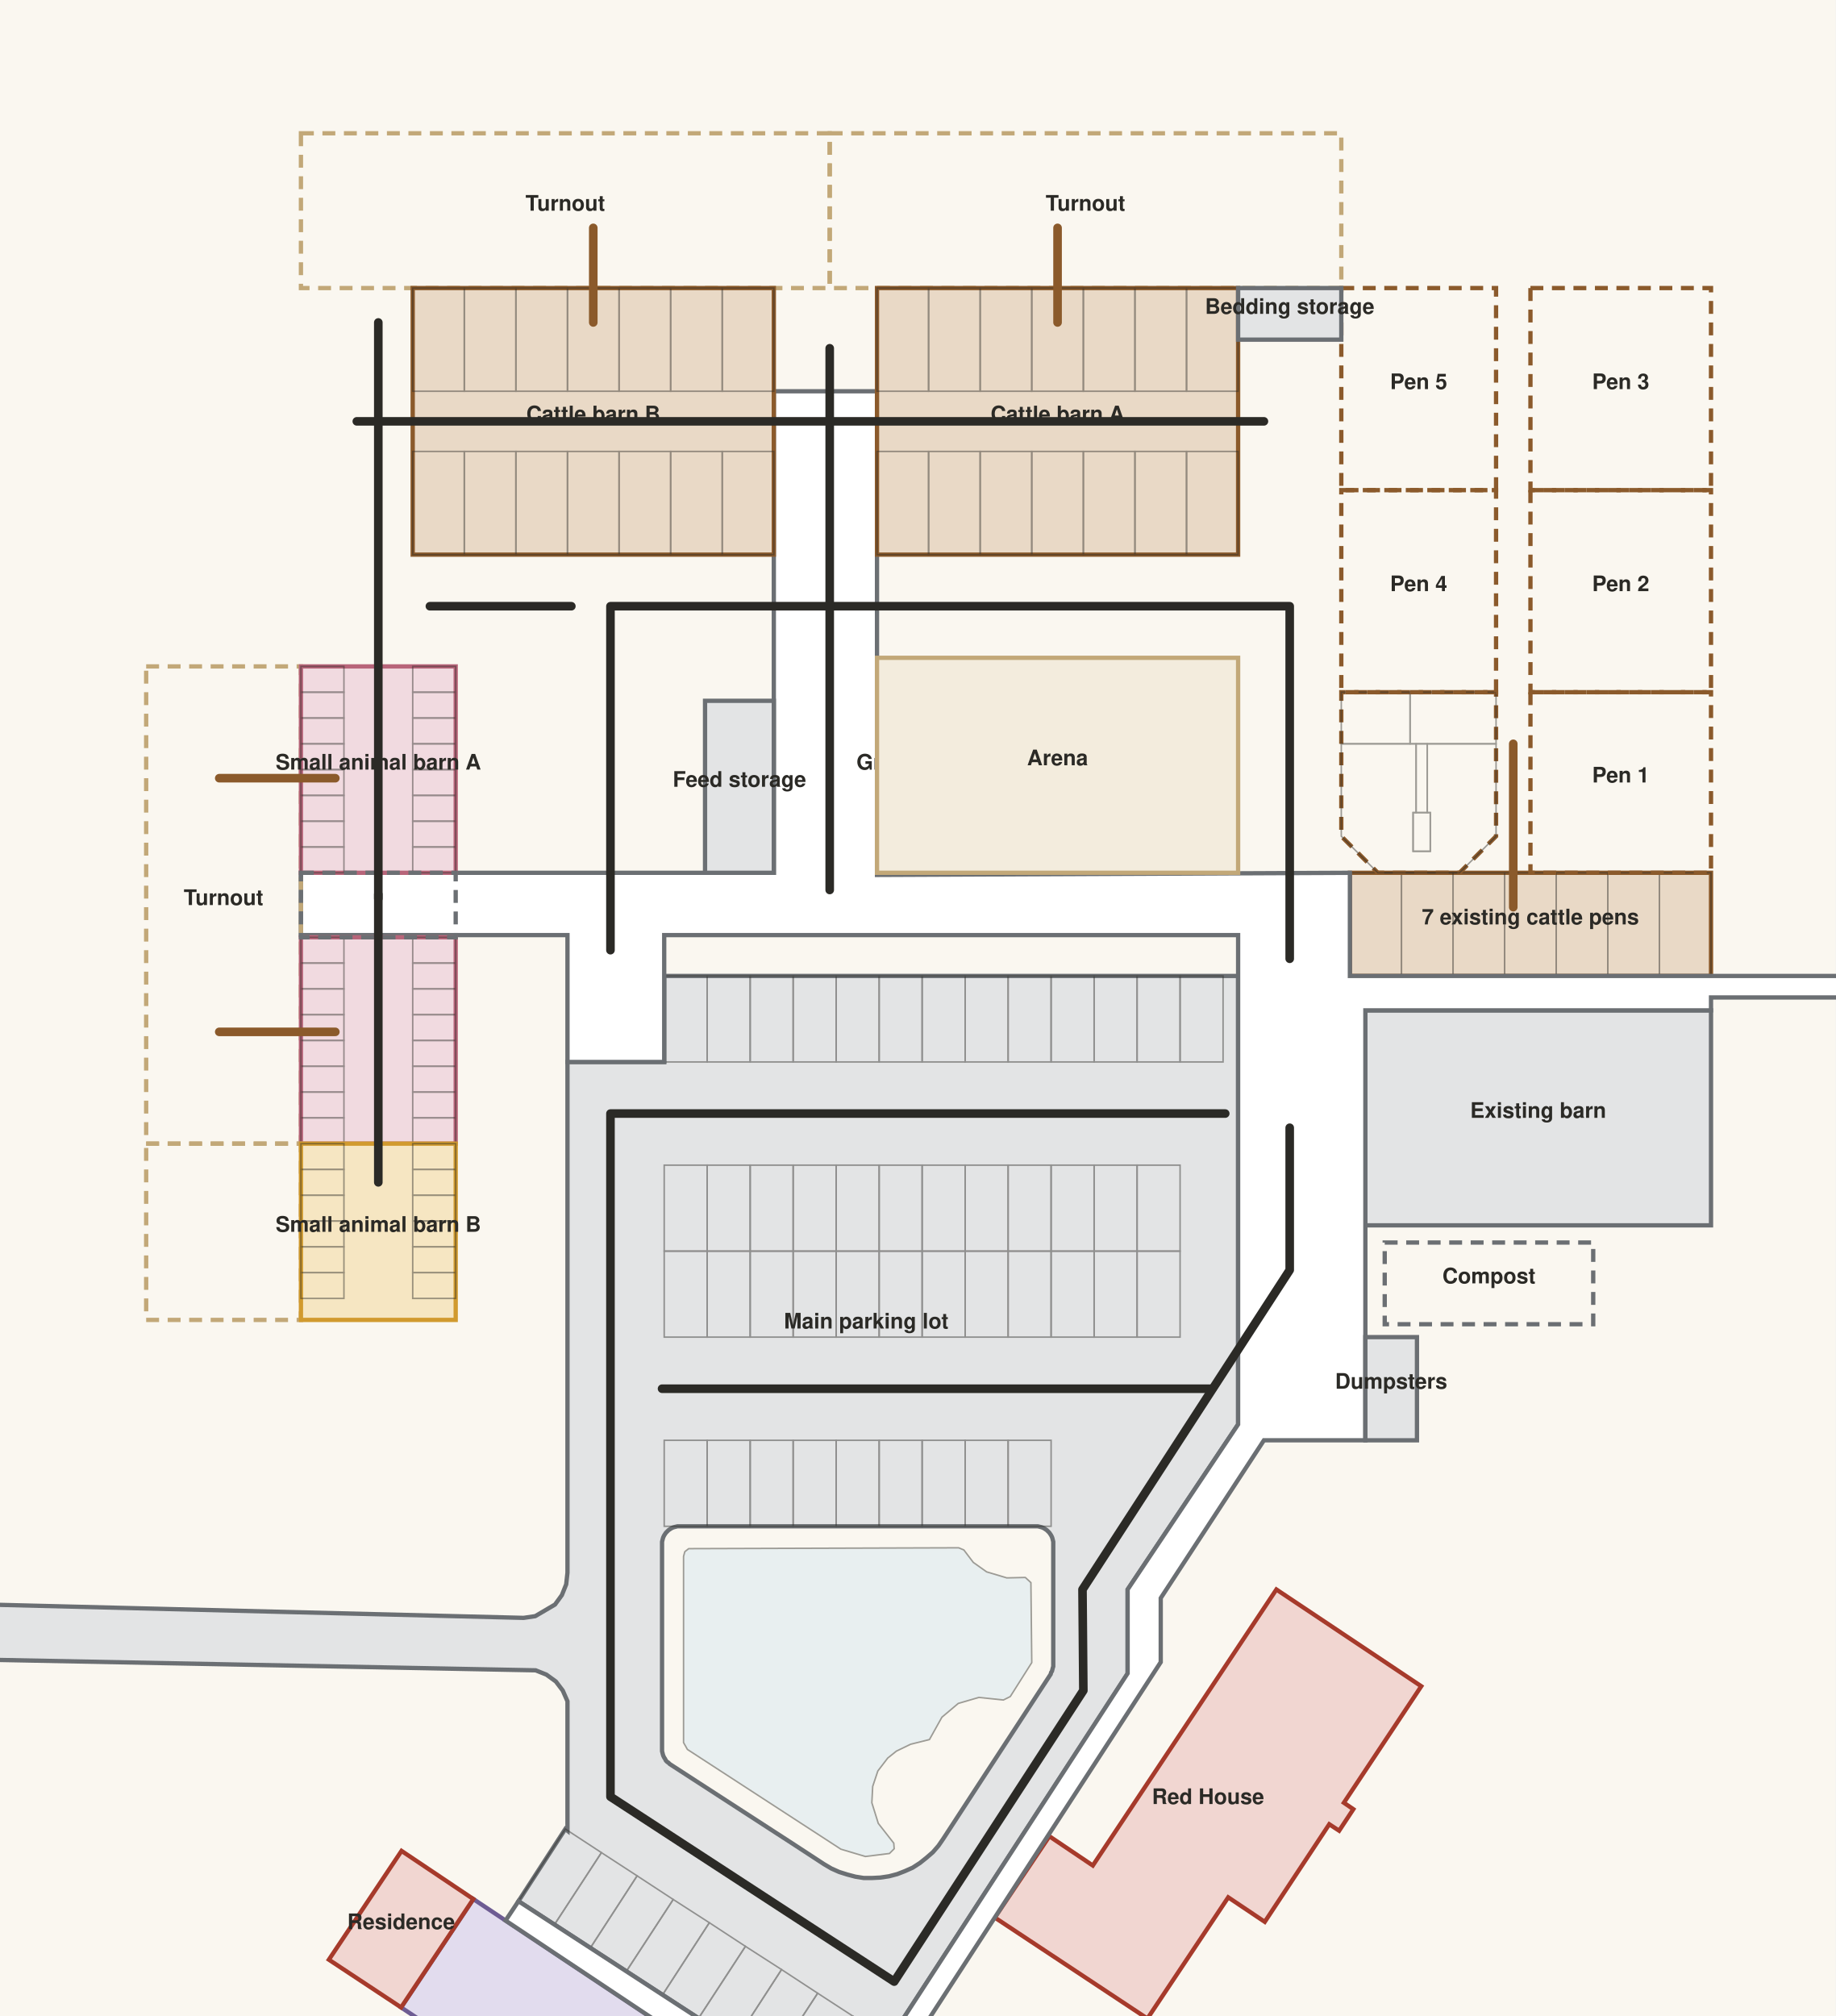
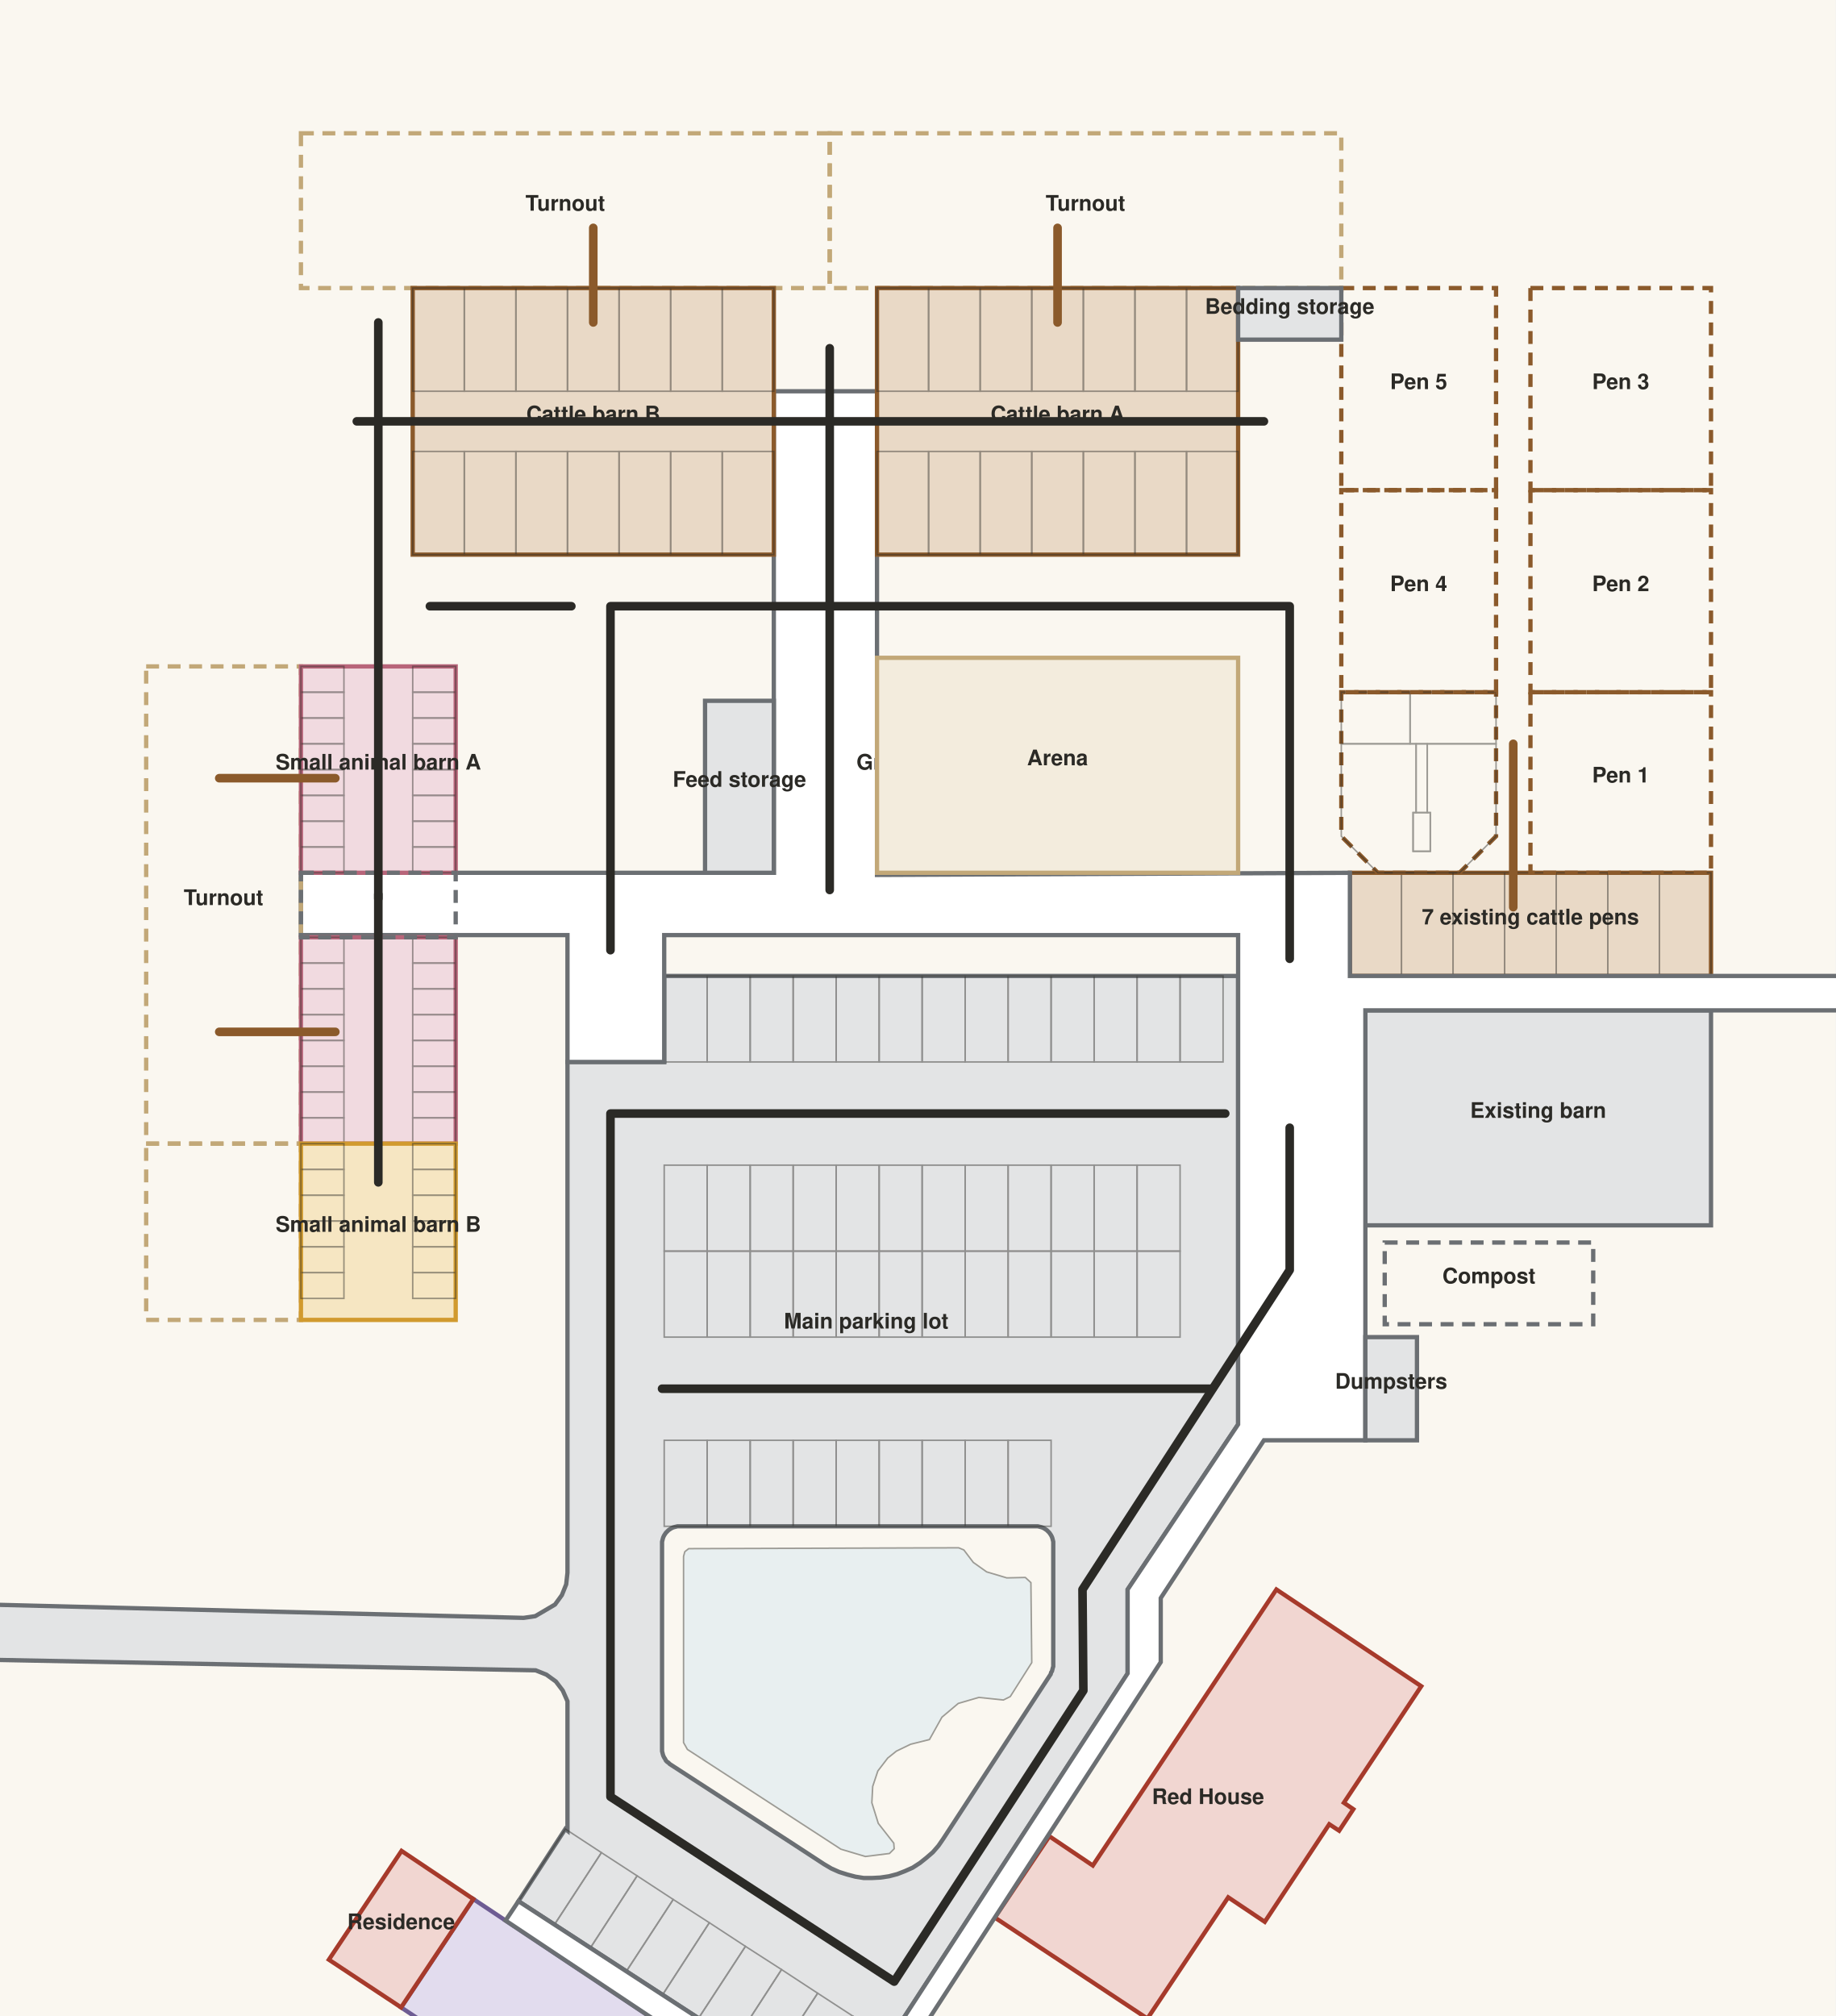
<svg xmlns="http://www.w3.org/2000/svg" viewBox="-118 13 427 468.9" font-family="Avenir Next,Helvetica,Arial,sans-serif">
  <rect x="-118" y="13" width="427" height="468.9" fill="#FAF7F0" />
  <g id="level-1">
    <g id="existing-barn">
      <rect x="199.6" y="248" width="80.4" height="50" fill="#E3E4E5" stroke="#6B6F73" stroke-width="1" />
      <text x="239.8" y="273.0" text-anchor="middle" font-size="5" font-weight="700" fill="#2B2A26">Existing barn</text>
    </g>
    <g id="existing-pens">
      <rect x="196" y="216" width="84" height="24" fill="#E9D9C6" stroke="#8B5A2B" stroke-width="1" />
      <g fill="none" stroke="#2B2A26" stroke-width=".35" opacity=".45">
        <rect x="196" y="216" width="12" height="24" />
        <rect x="208" y="216" width="12" height="24" />
        <rect x="220" y="216" width="12" height="24" />
        <rect x="232" y="216" width="12" height="24" />
        <rect x="244" y="216" width="12" height="24" />
        <rect x="256" y="216" width="12" height="24" />
        <rect x="268" y="216" width="12" height="24" />
      </g>
      <text x="238.0" y="228.0" text-anchor="middle" font-size="5" font-weight="700" fill="#2B2A26">7 existing cattle pens</text>
    </g>
    <g id="parking">
      <path fill-rule="evenodd" d="M-287.8,372.3 L-287.8,406.0 L-277.8,396.0 L6.6,401.5 L9.1,402.5 L11.3,404.1 L12.9,406.2 L14.0,408.7 L14.0,438.8 L13.5,438.4 L2.6,455.2 L78.0,504.2 L144.3,402.3 L144.3,382.7 L170.0,344.3 L170.0,240.0 L36.5,240.0 L36.5,260.0 L14.0,260.0 L14.0,378.8 L13.7,381.5 L12.7,384.0 L11.1,386.2 L6.5,388.9 L3.8,389.3 L-277.8,382.3Z M126.5,402.0 L126.7,401.7 L126.8,401.3 L126.9,400.9 L127.0,400.6 L127.0,371.6 L126.9,371.2 L126.8,370.8 L126.7,370.5 L126.5,370.1 L126.3,369.8 L126.1,369.5 L125.8,369.2 L125.5,368.9 L125.2,368.7 L124.9,368.5 L124.5,368.3 L124.2,368.2 L123.8,368.1 L123.4,368.0 L39.6,368.0 L39.2,368.1 L38.8,368.2 L38.5,368.3 L38.1,368.5 L37.8,368.7 L37.5,368.9 L37.2,369.2 L36.9,369.5 L36.7,369.8 L36.5,370.1 L36.3,370.5 L36.2,370.8 L36.1,371.2 L36.0,371.6 L36.0,420.3 L36.1,420.7 L36.2,421.1 L36.3,421.4 L36.5,421.8 L36.7,422.1 L36.9,422.5 L37.2,422.8 L37.5,423.0 L37.8,423.3 L66.2,441.7 L73.7,446.6 L75.4,447.6 L77.2,448.4 L79.1,449.0 L81.0,449.5 L82.9,449.8 L84.9,449.8 L86.8,449.7 L88.8,449.4 L90.7,448.9 L92.5,448.2 L94.3,447.4 L96.0,446.3 L97.5,445.1 L99.0,443.8 L100.3,442.3 L101.4,440.7 L110.2,427.2 L126.4,402.4Z" fill="#E3E4E5" stroke="#6B6F73" stroke-width="1" />
      <g fill="none" stroke="#2B2A26" stroke-width=".35" opacity=".45">
        <polygon points="36.5,240.0 46.5,240.0 46.5,260.0 36.5,260.0" />
        <polygon points="46.5,240.0 56.5,240.0 56.5,260.0 46.5,260.0" />
        <polygon points="56.5,240.0 66.5,240.0 66.5,260.0 56.5,260.0" />
        <polygon points="66.5,240.0 76.5,240.0 76.5,260.0 66.5,260.0" />
        <polygon points="76.5,240.0 86.5,240.0 86.5,260.0 76.5,260.0" />
        <polygon points="86.5,240.0 96.5,240.0 96.5,260.0 86.5,260.0" />
        <polygon points="96.5,240.0 106.5,240.0 106.5,260.0 96.5,260.0" />
        <polygon points="106.5,240.0 116.5,240.0 116.5,260.0 106.5,260.0" />
        <polygon points="116.5,240.0 126.5,240.0 126.5,260.0 116.5,260.0" />
        <polygon points="36.5,284.0 46.5,284.0 46.5,304.0 36.5,304.0" />
        <polygon points="46.5,284.0 56.5,284.0 56.5,304.0 46.5,304.0" />
        <polygon points="56.5,284.0 66.5,284.0 66.5,304.0 56.5,304.0" />
        <polygon points="66.5,284.0 76.5,284.0 76.5,304.0 66.5,304.0" />
        <polygon points="76.5,284.0 86.5,284.0 86.5,304.0 76.5,304.0" />
        <polygon points="86.5,284.0 96.5,284.0 96.5,304.0 86.5,304.0" />
        <polygon points="96.5,284.0 106.5,284.0 106.5,304.0 96.5,304.0" />
        <polygon points="106.5,284.0 116.5,284.0 116.5,304.0 106.5,304.0" />
        <polygon points="116.5,284.0 126.5,284.0 126.5,304.0 116.5,304.0" />
        <polygon points="36.5,304.0 46.5,304.0 46.5,324.0 36.5,324.0" />
        <polygon points="46.5,304.0 56.5,304.0 56.5,324.0 46.5,324.0" />
        <polygon points="56.5,304.0 66.5,304.0 66.5,324.0 56.5,324.0" />
        <polygon points="66.5,304.0 76.5,304.0 76.5,324.0 66.5,324.0" />
        <polygon points="76.5,304.0 86.5,304.0 86.5,324.0 76.5,324.0" />
        <polygon points="86.5,304.0 96.5,304.0 96.5,324.0 86.5,324.0" />
        <polygon points="96.5,304.0 106.5,304.0 106.5,324.0 96.5,324.0" />
        <polygon points="106.5,304.0 116.5,304.0 116.5,324.0 106.5,324.0" />
        <polygon points="116.5,304.0 126.5,304.0 126.5,324.0 116.5,324.0" />
        <polygon points="36.5,348.0 46.5,348.0 46.5,368.0 36.5,368.0" />
        <polygon points="46.5,348.0 56.5,348.0 56.5,368.0 46.5,368.0" />
        <polygon points="56.5,348.0 66.5,348.0 66.5,368.0 56.5,368.0" />
        <polygon points="66.5,348.0 76.5,348.0 76.5,368.0 66.5,368.0" />
        <polygon points="76.5,348.0 86.5,348.0 86.5,368.0 76.5,368.0" />
        <polygon points="86.5,348.0 96.5,348.0 96.5,368.0 86.5,368.0" />
        <polygon points="96.5,348.0 106.5,348.0 106.5,368.0 96.5,368.0" />
        <polygon points="106.5,348.0 116.5,348.0 116.5,368.0 106.5,368.0" />
        <polygon points="116.5,348.0 126.5,348.0 126.5,368.0 116.5,368.0" />
        <polygon points="126.5,240.0 136.5,240.0 136.5,260.0 126.5,260.0" />
        <polygon points="136.5,240.0 146.5,240.0 146.5,260.0 136.5,260.0" />
        <polygon points="146.5,240.0 156.5,240.0 156.5,260.0 146.5,260.0" />
        <polygon points="156.5,240.0 166.5,240.0 166.5,260.0 156.5,260.0" />
        <polygon points="126.5,284.0 136.5,284.0 136.5,304.0 126.5,304.0" />
        <polygon points="126.5,304.0 136.5,304.0 136.5,324.0 126.5,324.0" />
        <polygon points="136.5,284.0 146.5,284.0 146.5,304.0 136.5,304.0" />
        <polygon points="146.5,284.0 156.5,284.0 156.5,304.0 146.5,304.0" />
        <polygon points="136.5,304.0 146.5,304.0 146.5,324.0 136.5,324.0" />
        <polygon points="146.5,304.0 156.5,304.0 156.5,324.0 146.5,324.0" />
        <polygon points="13.5,438.4 21.9,443.9 11.0,460.6 2.6,455.2 13.5,438.4" />
        <polygon points="21.9,443.9 30.2,449.3 19.3,466.1 11.0,460.6 21.9,443.9" />
        <polygon points="30.2,449.3 38.6,454.8 27.7,471.5 19.3,466.1 30.2,449.3" />
        <polygon points="38.6,454.8 47.0,460.2 36.1,477.0 27.7,471.5 38.6,454.8" />
        <polygon points="47.0,460.2 55.4,465.7 44.5,482.4 36.1,477.0 47.0,460.2" />
        <polygon points="55.4,465.7 63.8,471.1 52.9,487.9 44.5,482.4 55.4,465.7" />
        <polygon points="63.8,471.1 72.2,476.6 61.3,493.3 52.9,487.9 63.8,471.1" />
        <polygon points="72.2,476.6 80.5,482.0 69.6,498.8 61.3,493.3 72.2,476.6" />
        <polygon points="80.5,482.0 88.9,487.5 78.0,504.2 69.6,498.8 80.5,482.0" />
        <polygon points="41.0,418.3 41.9,419.9 77.6,443.1 83.3,444.8 88.9,444.1 90.0,443.0 89.9,441.7 86.3,437.1 84.8,432.3 85.0,428.5 86.2,424.9 88.5,421.9 90.5,420.3 93.8,418.7 98.2,417.6 101.1,412.4 104.9,409.2 109.7,407.8 115.4,408.4 117.0,407.6 122.0,399.7 121.8,381.1 120.5,379.9 116.2,380.0 111.5,378.6 108.4,376.4 106.2,373.5 105.0,373.0 42.2,373.2 41.3,373.9 41.0,375.0 41.0,418.3" fill="#D3E5EF" />
      </g>
      <text x="83.5" y="322.0" text-anchor="middle" font-size="5" font-weight="700" fill="#2B2A26">Main parking lot</text>
    </g>
    <g id="existing-red-house">
      <polygon points="167.7,454.3 176.2,460.0 191.2,437.3 193.5,438.8 196.8,433.8 194.6,432.3 212.6,405.2 178.9,382.7 136.2,446.9 126.1,440.1 113.4,459.0 148.9,482.5" fill="#F1D6D1" stroke="#A63A2B" stroke-width="1" />
      <text x="163.0" y="432.6" text-anchor="middle" font-size="5" font-weight="700" fill="#2B2A26">Red House</text>
    </g>
    <g id="horticulture">
      <polygon points="-7.9,454.7 75.0,509.9 58.2,535.2 -24.7,479.9" fill="#E2DCEE" stroke="#6E5C93" stroke-width="1" />
      <text x="25.15" y="494.95" text-anchor="middle" font-size="5" font-weight="700" fill="#2B2A26">Horticulture area</text>
    </g>
    <g id="residence">
      <polygon points="-24.6,443.5 -7.9,454.7 -24.7,479.9 -41.5,468.8" fill="#F1D6D1" stroke="#A63A2B" stroke-width="1" />
      <text x="-24.7" y="461.7" text-anchor="middle" font-size="5" font-weight="700" fill="#2B2A26">Residence</text>
    </g>
    <g id="handling">
      <polygon points="230.0,174.0 194.0,174.0 194.0,207.5 202.5,216.0 221.5,216.0 230.0,207.5 230.0,174.0" fill="none" stroke="#8B5A2B" stroke-width="1" stroke-dasharray="3 2" />
      <g fill="none" stroke="#2B2A26" stroke-width=".35" opacity=".45">
        <polygon points="230,186 214,186 214,202 214.7,202 214.7,211 210.7,211 210.7,202 211.4,202 211.4,186 194,186 194,207.5 202.5,216 221.5,216 230,207.5" />
        <rect x="194" y="174" width="16" height="12" />
        <rect x="210" y="174" width="20" height="12" />
        <rect x="211.4" y="186" width="2.6" height="16" />
        <rect x="210.7" y="202" width="4" height="9" />
      </g>
      <text x="212.0" y="195.0" text-anchor="middle" font-size="5" font-weight="700" fill="#2B2A26" />
    </g>
    <g id="holding-5">
      <rect x="194.0" y="80.0" width="36.0" height="47.0" fill="none" stroke="#8B5A2B" stroke-width="1" stroke-dasharray="3 2" />
      <text x="212.0" y="103.5" text-anchor="middle" font-size="5" font-weight="700" fill="#2B2A26">Pen 5</text>
    </g>
    <g id="holding-4">
      <rect x="194.0" y="127.0" width="36.0" height="47.0" fill="none" stroke="#8B5A2B" stroke-width="1" stroke-dasharray="3 2" />
      <text x="212.0" y="150.5" text-anchor="middle" font-size="5" font-weight="700" fill="#2B2A26">Pen 4</text>
    </g>
    <g id="holding-3">
      <rect x="238.0" y="80.0" width="42.0" height="47.0" fill="none" stroke="#8B5A2B" stroke-width="1" stroke-dasharray="3 2" />
      <text x="259.0" y="103.5" text-anchor="middle" font-size="5" font-weight="700" fill="#2B2A26">Pen 3</text>
    </g>
    <g id="holding-2">
      <rect x="238.0" y="127.0" width="42.0" height="47.0" fill="none" stroke="#8B5A2B" stroke-width="1" stroke-dasharray="3 2" />
      <text x="259.0" y="150.5" text-anchor="middle" font-size="5" font-weight="700" fill="#2B2A26">Pen 2</text>
    </g>
    <g id="holding-1">
      <rect x="238.0" y="174.0" width="42.0" height="42.0" fill="none" stroke="#8B5A2B" stroke-width="1" stroke-dasharray="3 2" />
      <text x="259.0" y="195.0" text-anchor="middle" font-size="5" font-weight="700" fill="#2B2A26">Pen 1</text>
    </g>
    <g id="walk">
-       <polygon points="-48.0,216.0 -48.0,216.0 -48.0,230.5 -48.0,230.5 -48.0,230.5 14.0,230.5 14.0,230.5 14.0,230.5 14.0,230.5 14.0,230.5 14.0,230.5 14.0,230.5 14.0,230.5 14.0,230.5 14.0,230.5 14.0,230.5 14.0,230.5 14.0,230.5 14.0,230.5 14.0,230.5 14.0,230.5 14.0,230.5 14.0,260.0 14.0,260.0 14.0,260.0 36.5,260.0 36.5,260.0 36.5,260.0 36.5,230.5 36.5,230.5 36.5,230.5 36.5,230.5 36.5,230.5 36.5,230.5 36.5,230.5 36.5,230.5 36.5,230.5 36.5,230.5 36.5,230.5 36.5,230.5 36.5,230.5 36.5,230.5 36.5,230.5 36.5,230.5 36.5,230.5 170.0,230.5 170.0,230.5 170.0,230.5 170.0,230.5 170.0,230.5 170.0,230.5 170.0,230.5 170.0,230.5 170.0,230.5 170.0,230.5 170.0,230.5 170.0,230.5 170.0,230.5 170.0,230.5 170.0,230.5 170.0,230.5 170.0,230.5 170.0,344.3 170.0,344.3 170.0,344.3 170.0,344.3 170.0,344.3 170.0,344.3 170.0,344.3 144.3,382.7 144.3,382.7 144.3,382.7 144.3,402.2 144.3,402.2 144.3,402.2 144.3,402.2 144.3,402.2 144.3,402.2 144.3,402.2 78.0,504.2 78.0,504.2 78.0,504.2 78.0,504.2 78.0,504.2 78.0,504.2 78.0,504.2 78.0,504.2 78.0,504.2 78.0,504.2 78.0,504.2 78.0,504.2 78.0,504.2 78.0,504.2 78.0,504.2 78.0,504.2 78.0,504.2 2.6,455.2 2.6,455.2 2.6,455.2 -0.4,459.7 -0.4,459.7 -0.4,459.7 78.7,512.4 78.7,512.4 78.7,512.4 152.0,399.6 152.0,399.6 152.0,399.6 152.0,384.7 152.0,384.7 152.0,384.7 152.0,384.7 152.0,384.7 152.0,384.7 152.0,384.7 176.0,348.0 176.0,348.0 176.0,348.0 176.0,348.0 176.0,348.0 176.0,348.0 176.0,348.0 176.0,348.0 176.0,348.0 176.0,348.0 176.0,348.0 199.6,348.0 199.6,348.0 199.6,348.0 199.6,248.0 199.6,248.0 199.6,248.0 199.6,248.0 199.6,248.0 199.6,248.0 199.6,248.0 199.6,248.0 199.6,248.0 199.6,248.0 199.6,248.0 199.6,248.0 199.6,248.0 199.6,248.0 199.6,248.0 199.6,248.0 199.6,248.0 280.0,248.0 280.0,248.0 280.0,248.0 280.0,245.0 280.0,245.0 280.0,245.0 280.0,245.0 280.0,245.0 280.0,245.0 280.0,245.0 280.0,245.0 280.0,245.0 280.0,245.0 280.0,245.0 280.0,245.0 280.0,245.0 280.0,245.0 280.0,245.0 280.0,245.0 280.0,245.0 376.5,245.0 376.5,245.0 376.5,245.0 383.9,240.0 383.9,240.0 383.9,240.0 196.0,240.0 196.0,240.0 196.0,240.0 196.0,240.0 196.0,240.0 196.0,240.0 196.0,240.0 196.0,240.0 196.0,240.0 196.0,240.0 196.0,240.0 196.0,240.0 196.0,240.0 196.0,240.0 196.0,240.0 196.0,240.0 196.0,240.0 196.0,216.0 196.0,216.0 196.0,216.0 86.0,216.5 86.0,216.5 86.0,216.5 86.0,216.5 86.0,216.5 86.0,216.5 86.0,216.5 86.0,216.5 86.0,216.5 86.0,216.5 86.0,216.5 86.0,216.5 86.0,216.5 86.0,216.5 86.0,216.5 86.0,216.5 86.0,216.5 86.0,104.0 86.0,104.0 86.0,104.0 62.0,104.0 62.0,104.0 62.0,104.0 62.0,216.0 62.0,216.0 62.0,216.0 62.0,216.0 62.0,216.0 62.0,216.0 62.0,216.0 62.0,216.0 62.0,216.0 62.0,216.0 62.0,216.0 62.0,216.0 62.0,216.0 62.0,216.0 62.0,216.0 62.0,216.0 62.0,216.0 -48.0,216.0" fill="#fff" stroke="#6B6F73" stroke-width="1" />
+       <polygon points="-48.0,216.0 -48.0,216.0 -48.0,230.5 -48.0,230.5 -48.0,230.5 14.0,230.5 14.0,230.5 14.0,230.5 14.0,230.5 14.0,230.5 14.0,230.5 14.0,230.5 14.0,230.5 14.0,230.5 14.0,230.5 14.0,230.5 14.0,230.5 14.0,230.5 14.0,230.5 14.0,230.5 14.0,230.5 14.0,230.5 14.0,260.0 14.0,260.0 14.0,260.0 36.5,260.0 36.5,260.0 36.5,260.0 36.5,230.5 36.5,230.5 36.5,230.5 36.5,230.5 36.5,230.5 36.5,230.5 36.5,230.5 36.5,230.5 36.5,230.5 36.5,230.5 36.5,230.5 36.5,230.5 36.5,230.5 36.5,230.5 36.5,230.5 36.5,230.5 36.5,230.5 170.0,230.5 170.0,230.5 170.0,230.5 170.0,230.5 170.0,230.5 170.0,230.5 170.0,230.5 170.0,230.5 170.0,230.5 170.0,230.5 170.0,230.5 170.0,230.5 170.0,230.5 170.0,230.5 170.0,230.5 170.0,230.5 170.0,230.5 170.0,344.3 170.0,344.3 170.0,344.3 170.0,344.3 170.0,344.3 170.0,344.3 170.0,344.3 144.3,382.7 144.3,382.7 144.3,382.7 144.3,402.2 144.3,402.2 144.3,402.2 144.3,402.2 144.3,402.2 144.3,402.2 144.3,402.2 78.0,504.2 78.0,504.2 78.0,504.2 78.0,504.2 78.0,504.2 78.0,504.2 78.0,504.2 78.0,504.2 78.0,504.2 78.0,504.2 78.0,504.2 78.0,504.2 78.0,504.2 78.0,504.2 78.0,504.2 78.0,504.2 78.0,504.2 2.6,455.2 2.6,455.2 2.6,455.2 -0.4,459.7 -0.4,459.7 -0.4,459.7 78.7,512.4 78.7,512.4 78.7,512.4 152.0,399.6 152.0,399.6 152.0,399.6 152.0,384.7 152.0,384.7 152.0,384.7 152.0,384.7 152.0,384.7 152.0,384.7 152.0,384.7 176.0,348.0 176.0,348.0 176.0,348.0 176.0,348.0 176.0,348.0 176.0,348.0 176.0,348.0 176.0,348.0 176.0,348.0 176.0,348.0 176.0,348.0 199.6,348.0 199.6,348.0 199.6,348.0 199.6,248.0 199.6,248.0 199.6,248.0 199.6,248.0 199.6,248.0 199.6,248.0 199.6,248.0 199.6,248.0 199.6,248.0 199.6,248.0 199.6,248.0 199.6,248.0 199.6,248.0 199.6,248.0 199.6,248.0 199.6,248.0 199.6,248.0 372.1,248.0 372.1,248.0 372.1,248.0 383.9,240.0 383.9,240.0 383.9,240.0 196.0,240.0 196.0,240.0 196.0,240.0 196.0,240.0 196.0,240.0 196.0,240.0 196.0,240.0 196.0,240.0 196.0,240.0 196.0,240.0 196.0,240.0 196.0,240.0 196.0,240.0 196.0,240.0 196.0,240.0 196.0,240.0 196.0,240.0 196.0,216.0 196.0,216.0 196.0,216.0 86.0,216.5 86.0,216.5 86.0,216.5 86.0,216.5 86.0,216.5 86.0,216.5 86.0,216.5 86.0,216.5 86.0,216.5 86.0,216.5 86.0,216.5 86.0,216.5 86.0,216.5 86.0,216.5 86.0,216.5 86.0,216.5 86.0,216.5 86.0,104.0 86.0,104.0 86.0,104.0 62.0,104.0 62.0,104.0 62.0,104.0 62.0,216.0 62.0,216.0 62.0,216.0 62.0,216.0 62.0,216.0 62.0,216.0 62.0,216.0 62.0,216.0 62.0,216.0 62.0,216.0 62.0,216.0 62.0,216.0 62.0,216.0 62.0,216.0 62.0,216.0 62.0,216.0 62.0,216.0 -48.0,216.0" fill="#fff" stroke="#6B6F73" stroke-width="1" />
      <text x="167.95" y="308.2" text-anchor="middle" font-size="5" font-weight="700" fill="#2B2A26" />
    </g>
    <g id="compost">
      <rect x="204.1" y="302.0" width="48.5" height="19.0" fill="none" stroke="#6B6F73" stroke-width="1" stroke-dasharray="3 2" />
      <text x="228.35" y="311.5" text-anchor="middle" font-size="5" font-weight="700" fill="#2B2A26">Compost</text>
    </g>
    <g id="dumpster">
      <rect x="199.6" y="324.0" width="12.0" height="24.0" fill="#E3E4E5" stroke="#6B6F73" stroke-width="1" />
      <text x="205.6" y="336.0" text-anchor="middle" font-size="5" font-weight="700" fill="#2B2A26">Dumpsters</text>
    </g>
    <g id="existing-poultry">
      <polygon points="428.9,273.3 399.4,230.0 365.4,253.2 394.9,296.5" fill="#F6E6C2" stroke="#D19A2E" stroke-width="1" />
      <text x="397.15" y="263.25" text-anchor="middle" font-size="5" font-weight="700" fill="#2B2A26">Poultry</text>
    </g>
  </g>
  <g id="level-2">
    <g id="turnout-cattle-a">
      <rect x="75.0" y="44.0" width="119.0" height="36.0" fill="none" stroke="#C2A878" stroke-width="1" stroke-dasharray="3 2" />
      <text x="134.5" y="62.0" text-anchor="middle" font-size="5" font-weight="700" fill="#2B2A26">Turnout</text>
    </g>
    <g id="turnout-small-a">
      <rect x="-84.0" y="168.0" width="36.0" height="111.0" fill="none" stroke="#C2A878" stroke-width="1" stroke-dasharray="3 2" />
      <text x="-66.0" y="223.5" text-anchor="middle" font-size="5" font-weight="700" fill="#2B2A26">Turnout</text>
    </g>
    <g id="cattle-a">
      <rect x="86.0" y="80.0" width="84.0" height="62.0" fill="#E9D9C6" stroke="#8B5A2B" stroke-width="1" />
      <g fill="none" stroke="#2B2A26" stroke-width=".35" opacity=".45">
        <rect x="86.0" y="80.0" width="12" height="24" />
        <rect x="98.0" y="80.0" width="12" height="24" />
        <rect x="110.0" y="80.0" width="12" height="24" />
        <rect x="122.0" y="80.0" width="12" height="24" />
        <rect x="134.0" y="80.0" width="12" height="24" />
        <rect x="146.0" y="80.0" width="12" height="24" />
        <rect x="158.0" y="80.0" width="12" height="24" />
        <rect x="86.0" y="118.0" width="12" height="24" />
        <rect x="98.0" y="118.0" width="12" height="24" />
        <rect x="110.0" y="118.0" width="12" height="24" />
        <rect x="122.0" y="118.0" width="12" height="24" />
        <rect x="134.0" y="118.0" width="12" height="24" />
        <rect x="146.0" y="118.0" width="12" height="24" />
        <rect x="158.0" y="118.0" width="12" height="24" />
      </g>
      <text x="128.0" y="111.0" text-anchor="middle" font-size="5" font-weight="700" fill="#2B2A26">Cattle barn A</text>
    </g>
    <g id="feed">
      <rect x="46.0" y="176.0" width="16.0" height="40.0" fill="#E3E4E5" stroke="#6B6F73" stroke-width="1" />
      <text x="54.0" y="196.0" text-anchor="middle" font-size="5" font-weight="700" fill="#2B2A26">Feed storage</text>
    </g>
    <g id="small-a">
      <rect x="-48.0" y="168.0" width="36.0" height="48.0" fill="#F1DAE0" stroke="#B8657A" stroke-width="1" />
      <g fill="none" stroke="#2B2A26" stroke-width=".35" opacity=".45">
        <rect x="-48.0" y="168.0" width="10" height="6" />
        <rect x="-48.0" y="174.0" width="10" height="6" />
        <rect x="-48.0" y="180.0" width="10" height="6" />
        <rect x="-48.0" y="186.0" width="10" height="6" />
        <rect x="-48.0" y="192.0" width="10" height="6" />
        <rect x="-48.0" y="198.0" width="10" height="6" />
        <rect x="-48.0" y="204.0" width="10" height="6" />
        <rect x="-48.0" y="210.0" width="10" height="6" />
        <rect x="-22.0" y="168.0" width="10" height="6" />
        <rect x="-22.0" y="174.0" width="10" height="6" />
        <rect x="-22.0" y="180.0" width="10" height="6" />
        <rect x="-22.0" y="186.0" width="10" height="6" />
        <rect x="-22.0" y="192.0" width="10" height="6" />
        <rect x="-22.0" y="198.0" width="10" height="6" />
        <rect x="-22.0" y="204.0" width="10" height="6" />
        <rect x="-22.0" y="210.0" width="10" height="6" />
      </g>
      <text x="-30.0" y="192.0" text-anchor="middle" font-size="5" font-weight="700" fill="#2B2A26">Small animal barn A</text>
    </g>
    <g id="small-a2">
      <rect x="-48.0" y="231.0" width="36.0" height="48.0" fill="#F1DAE0" stroke="#B8657A" stroke-width="1" />
      <g fill="none" stroke="#2B2A26" stroke-width=".35" opacity=".45">
        <rect x="-48.0" y="231.0" width="10" height="6" />
        <rect x="-48.0" y="237.0" width="10" height="6" />
        <rect x="-48.0" y="243.0" width="10" height="6" />
        <rect x="-48.0" y="249.0" width="10" height="6" />
        <rect x="-48.0" y="255.0" width="10" height="6" />
        <rect x="-48.0" y="261.0" width="10" height="6" />
        <rect x="-48.0" y="267.0" width="10" height="6" />
        <rect x="-48.0" y="273.0" width="10" height="6" />
        <rect x="-22.0" y="231.0" width="10" height="6" />
        <rect x="-22.0" y="237.0" width="10" height="6" />
        <rect x="-22.0" y="243.0" width="10" height="6" />
        <rect x="-22.0" y="249.0" width="10" height="6" />
        <rect x="-22.0" y="255.0" width="10" height="6" />
        <rect x="-22.0" y="261.0" width="10" height="6" />
        <rect x="-22.0" y="267.0" width="10" height="6" />
        <rect x="-22.0" y="273.0" width="10" height="6" />
      </g>
      <text x="-30.0" y="255.0" text-anchor="middle" font-size="5" font-weight="700" fill="#2B2A26" />
    </g>
    <g id="bedding">
      <rect x="170.0" y="80.0" width="24.0" height="12" fill="#E3E4E5" stroke="#6B6F73" stroke-width="1" />
      <text x="182.0" y="86.0" text-anchor="middle" font-size="5" font-weight="700" fill="#2B2A26">Bedding storage</text>
    </g>
    <g id="dogtrot">
      <rect x="-48.0" y="216.0" width="36" height="15.0" fill="none" stroke="#6B6F73" stroke-width="1" stroke-dasharray="3 2" />
      <text x="-30.0" y="223.5" text-anchor="middle" font-size="5" font-weight="700" fill="#2B2A26" />
    </g>
    <g id="grooming">
      <rect x="88.3" y="171.0" width="9.7" height="42.0" fill="#F3ECDD" stroke="#C2A878" stroke-width="1" />
      <text x="93.15" y="192.0" text-anchor="middle" font-size="5" font-weight="700" fill="#2B2A26">Grooming</text>
    </g>
  </g>
  <g id="level-3">
    <g id="turnout-cattle-b">
      <rect x="-48.0" y="44.0" width="123.0" height="36" fill="none" stroke="#C2A878" stroke-width="1" stroke-dasharray="3 2" />
      <text x="13.5" y="62.0" text-anchor="middle" font-size="5" font-weight="700" fill="#2B2A26">Turnout</text>
    </g>
    <g id="turnout-small-b">
      <rect x="-84.0" y="279.0" width="36.0" height="41" fill="none" stroke="#C2A878" stroke-width="1" stroke-dasharray="3 2" />
      <text x="-66.0" y="299.5" text-anchor="middle" font-size="5" font-weight="700" fill="#2B2A26" />
    </g>
    <g id="cattle-b">
      <rect x="-22.0" y="80.0" width="84.0" height="62.0" fill="#E9D9C6" stroke="#8B5A2B" stroke-width="1" />
      <g fill="none" stroke="#2B2A26" stroke-width=".35" opacity=".45">
        <rect x="-22.0" y="80.0" width="12" height="24" />
        <rect x="-10.0" y="80.0" width="12" height="24" />
        <rect x="2.0" y="80.0" width="12" height="24" />
        <rect x="14.0" y="80.0" width="12" height="24" />
        <rect x="26.0" y="80.0" width="12" height="24" />
        <rect x="38.0" y="80.0" width="12" height="24" />
        <rect x="50.0" y="80.0" width="12" height="24" />
        <rect x="-22.0" y="118.0" width="12" height="24" />
        <rect x="-10.0" y="118.0" width="12" height="24" />
        <rect x="2.0" y="118.0" width="12" height="24" />
        <rect x="14.0" y="118.0" width="12" height="24" />
        <rect x="26.0" y="118.0" width="12" height="24" />
        <rect x="38.0" y="118.0" width="12" height="24" />
        <rect x="50.0" y="118.0" width="12" height="24" />
      </g>
      <text x="20.0" y="111.0" text-anchor="middle" font-size="5" font-weight="700" fill="#2B2A26">Cattle barn B</text>
    </g>
    <g id="arena">
      <rect x="86.0" y="166.0" width="84.0" height="50.0" fill="#F3ECDD" stroke="#C2A878" stroke-width="1" />
      <text x="128.0" y="191.0" text-anchor="middle" font-size="5" font-weight="700" fill="#2B2A26">Arena</text>
    </g>
    <g id="small-b">
      <rect x="-48.0" y="279.0" width="36" height="41" fill="#F6E6C2" stroke="#D19A2E" stroke-width="1" />
      <g fill="none" stroke="#2B2A26" stroke-width=".35" opacity=".45">
        <rect x="-48.0" y="279.0" width="10" height="6" />
        <rect x="-48.0" y="285.0" width="10" height="6" />
        <rect x="-48.0" y="291.0" width="10" height="6" />
        <rect x="-48.0" y="297.0" width="10" height="6" />
        <rect x="-48.0" y="303.0" width="10" height="6" />
        <rect x="-48.0" y="309.0" width="10" height="6" />
        <rect x="-22.0" y="279.0" width="10" height="6" />
        <rect x="-22.0" y="285.0" width="10" height="6" />
        <rect x="-22.0" y="291.0" width="10" height="6" />
        <rect x="-22.0" y="297.0" width="10" height="6" />
        <rect x="-22.0" y="303.0" width="10" height="6" />
        <rect x="-22.0" y="309.0" width="10" height="6" />
      </g>
      <text x="-30.0" y="299.5" text-anchor="middle" font-size="5" font-weight="700" fill="#2B2A26">Small animal barn B</text>
    </g>
  </g>
  <g id="drives" />
  <g id="circulation">
    <polyline id="loop-parking" points="167.0,272.0 24.0,272.0 24.0,430.9 90.0,473.9 134.0,406.2 133.8,382.7 182.0,308.4 182.0,275.3" fill="none" stroke="#2B2A26" stroke-width="2" stroke-linecap="round" stroke-linejoin="round" />
    <polyline id="loop-mid" points="164.0,336.0 36.0,336.0" fill="none" stroke="#2B2A26" stroke-width="2" stroke-linecap="round" stroke-linejoin="round" />
    <polyline id="aisle-cattle" points="-35.0,111.0 176.0,111.0" fill="none" stroke="#2B2A26" stroke-width="2" stroke-linecap="round" stroke-linejoin="round" />
    <polyline id="drive-loop" points="182.0,236.0 182.0,154.0 24.0,154.0 24.0,234.0" fill="none" stroke="#2B2A26" stroke-width="2" stroke-linecap="round" stroke-linejoin="round" />
    <polyline id="aisle-small-a" points="-30.0,88.0 -30.0,222.0" fill="none" stroke="#2B2A26" stroke-width="2" stroke-linecap="round" stroke-linejoin="round" />
    <polyline id="aisle-small-b" points="-30.0,221.0 -30.0,288.0" fill="none" stroke="#2B2A26" stroke-width="2" stroke-linecap="round" stroke-linejoin="round" />
    <polyline id="an-cattle-a" points="128.0,88.0 128.0,66.0" fill="none" stroke="#8B5A2B" stroke-width="2" stroke-linecap="round" stroke-linejoin="round" />
    <polyline id="an-cattle-b" points="20.0,88.0 20.0,66.0" fill="none" stroke="#8B5A2B" stroke-width="2" stroke-linecap="round" stroke-linejoin="round" />
    <polyline id="an-small-b" points="-40.0,253.0 -67.0,253.0" fill="none" stroke="#8B5A2B" stroke-width="2" stroke-linecap="round" stroke-linejoin="round" />
    <polyline id="an-small-b1" points="-40.0,194.0 -67.0,194.0" fill="none" stroke="#8B5A2B" stroke-width="2" stroke-linecap="round" stroke-linejoin="round" />
    <polyline id="an-pens" points="234.0,224.0 234.0,186.0" fill="none" stroke="#8B5A2B" stroke-width="2" stroke-linecap="round" stroke-linejoin="round" />
    <polyline id="loop-mid1" points="14.9,154.0 -18.0,154.0" fill="none" stroke="#2B2A26" stroke-width="2" stroke-linecap="round" stroke-linejoin="round" />
    <polyline id="aisle-small-a1" points="75.0,94.0 75.0,220.0" fill="none" stroke="#2B2A26" stroke-width="2" stroke-linecap="round" stroke-linejoin="round" />
  </g>
</svg>
